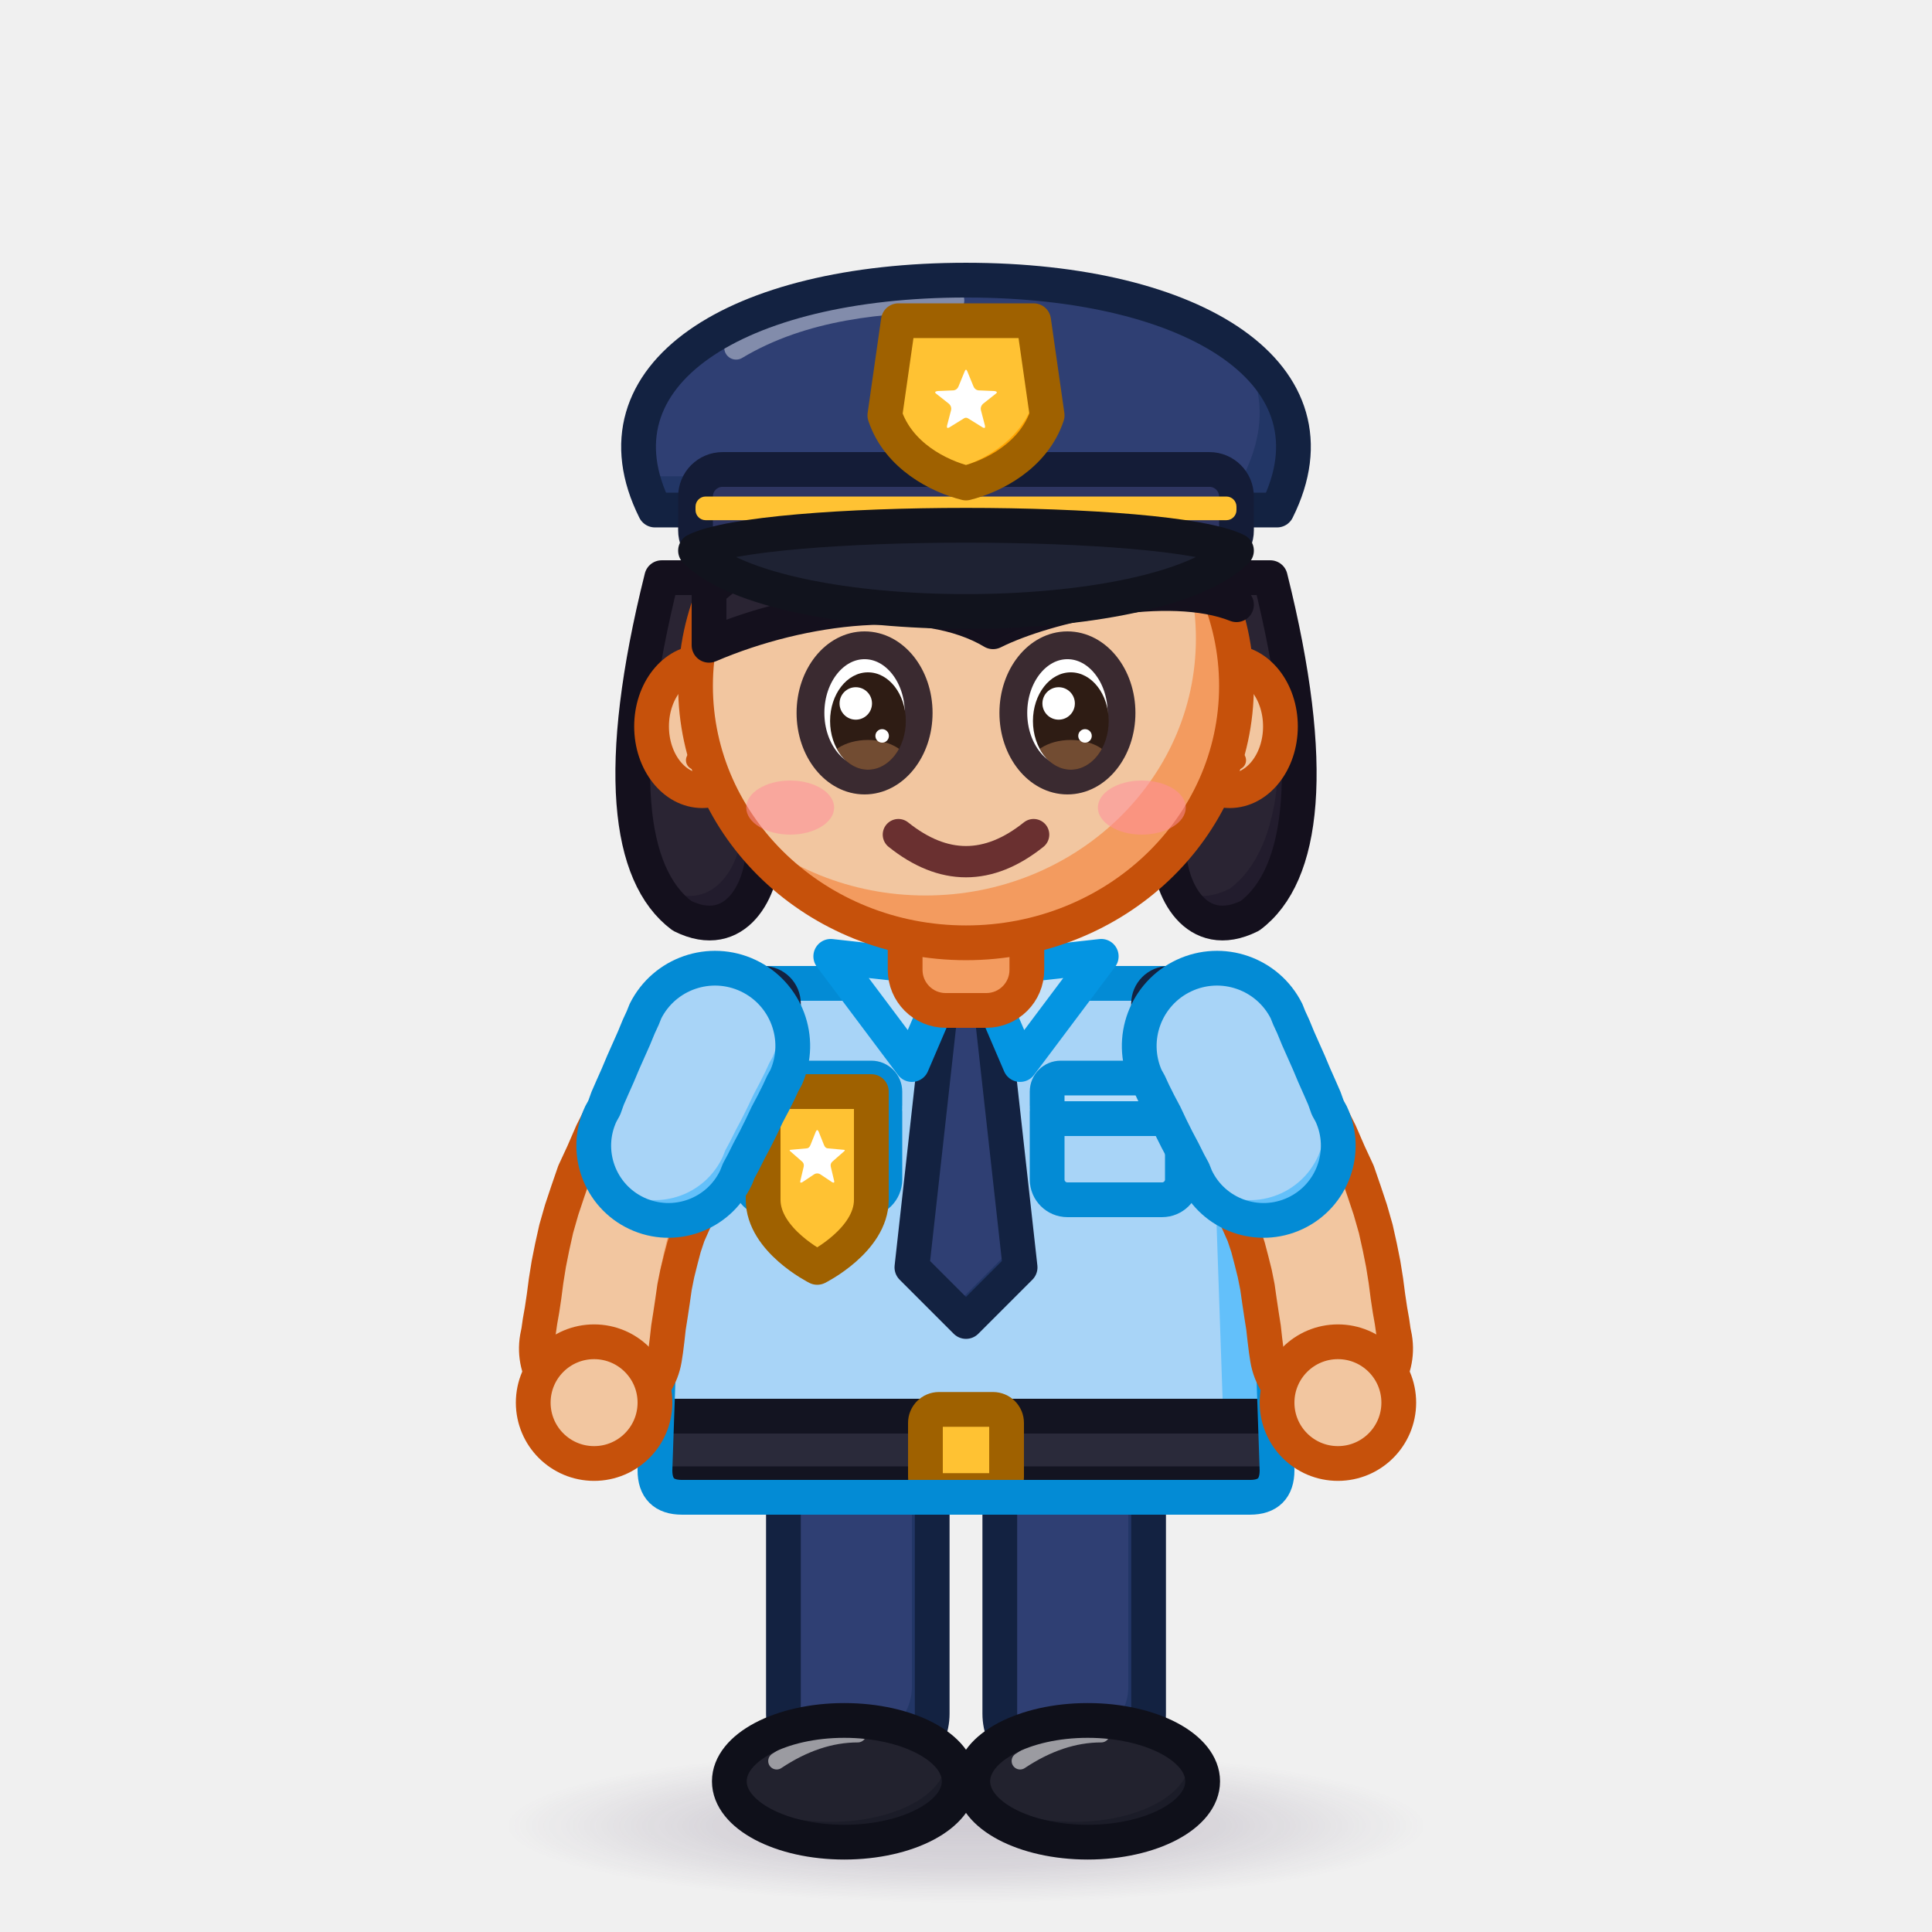
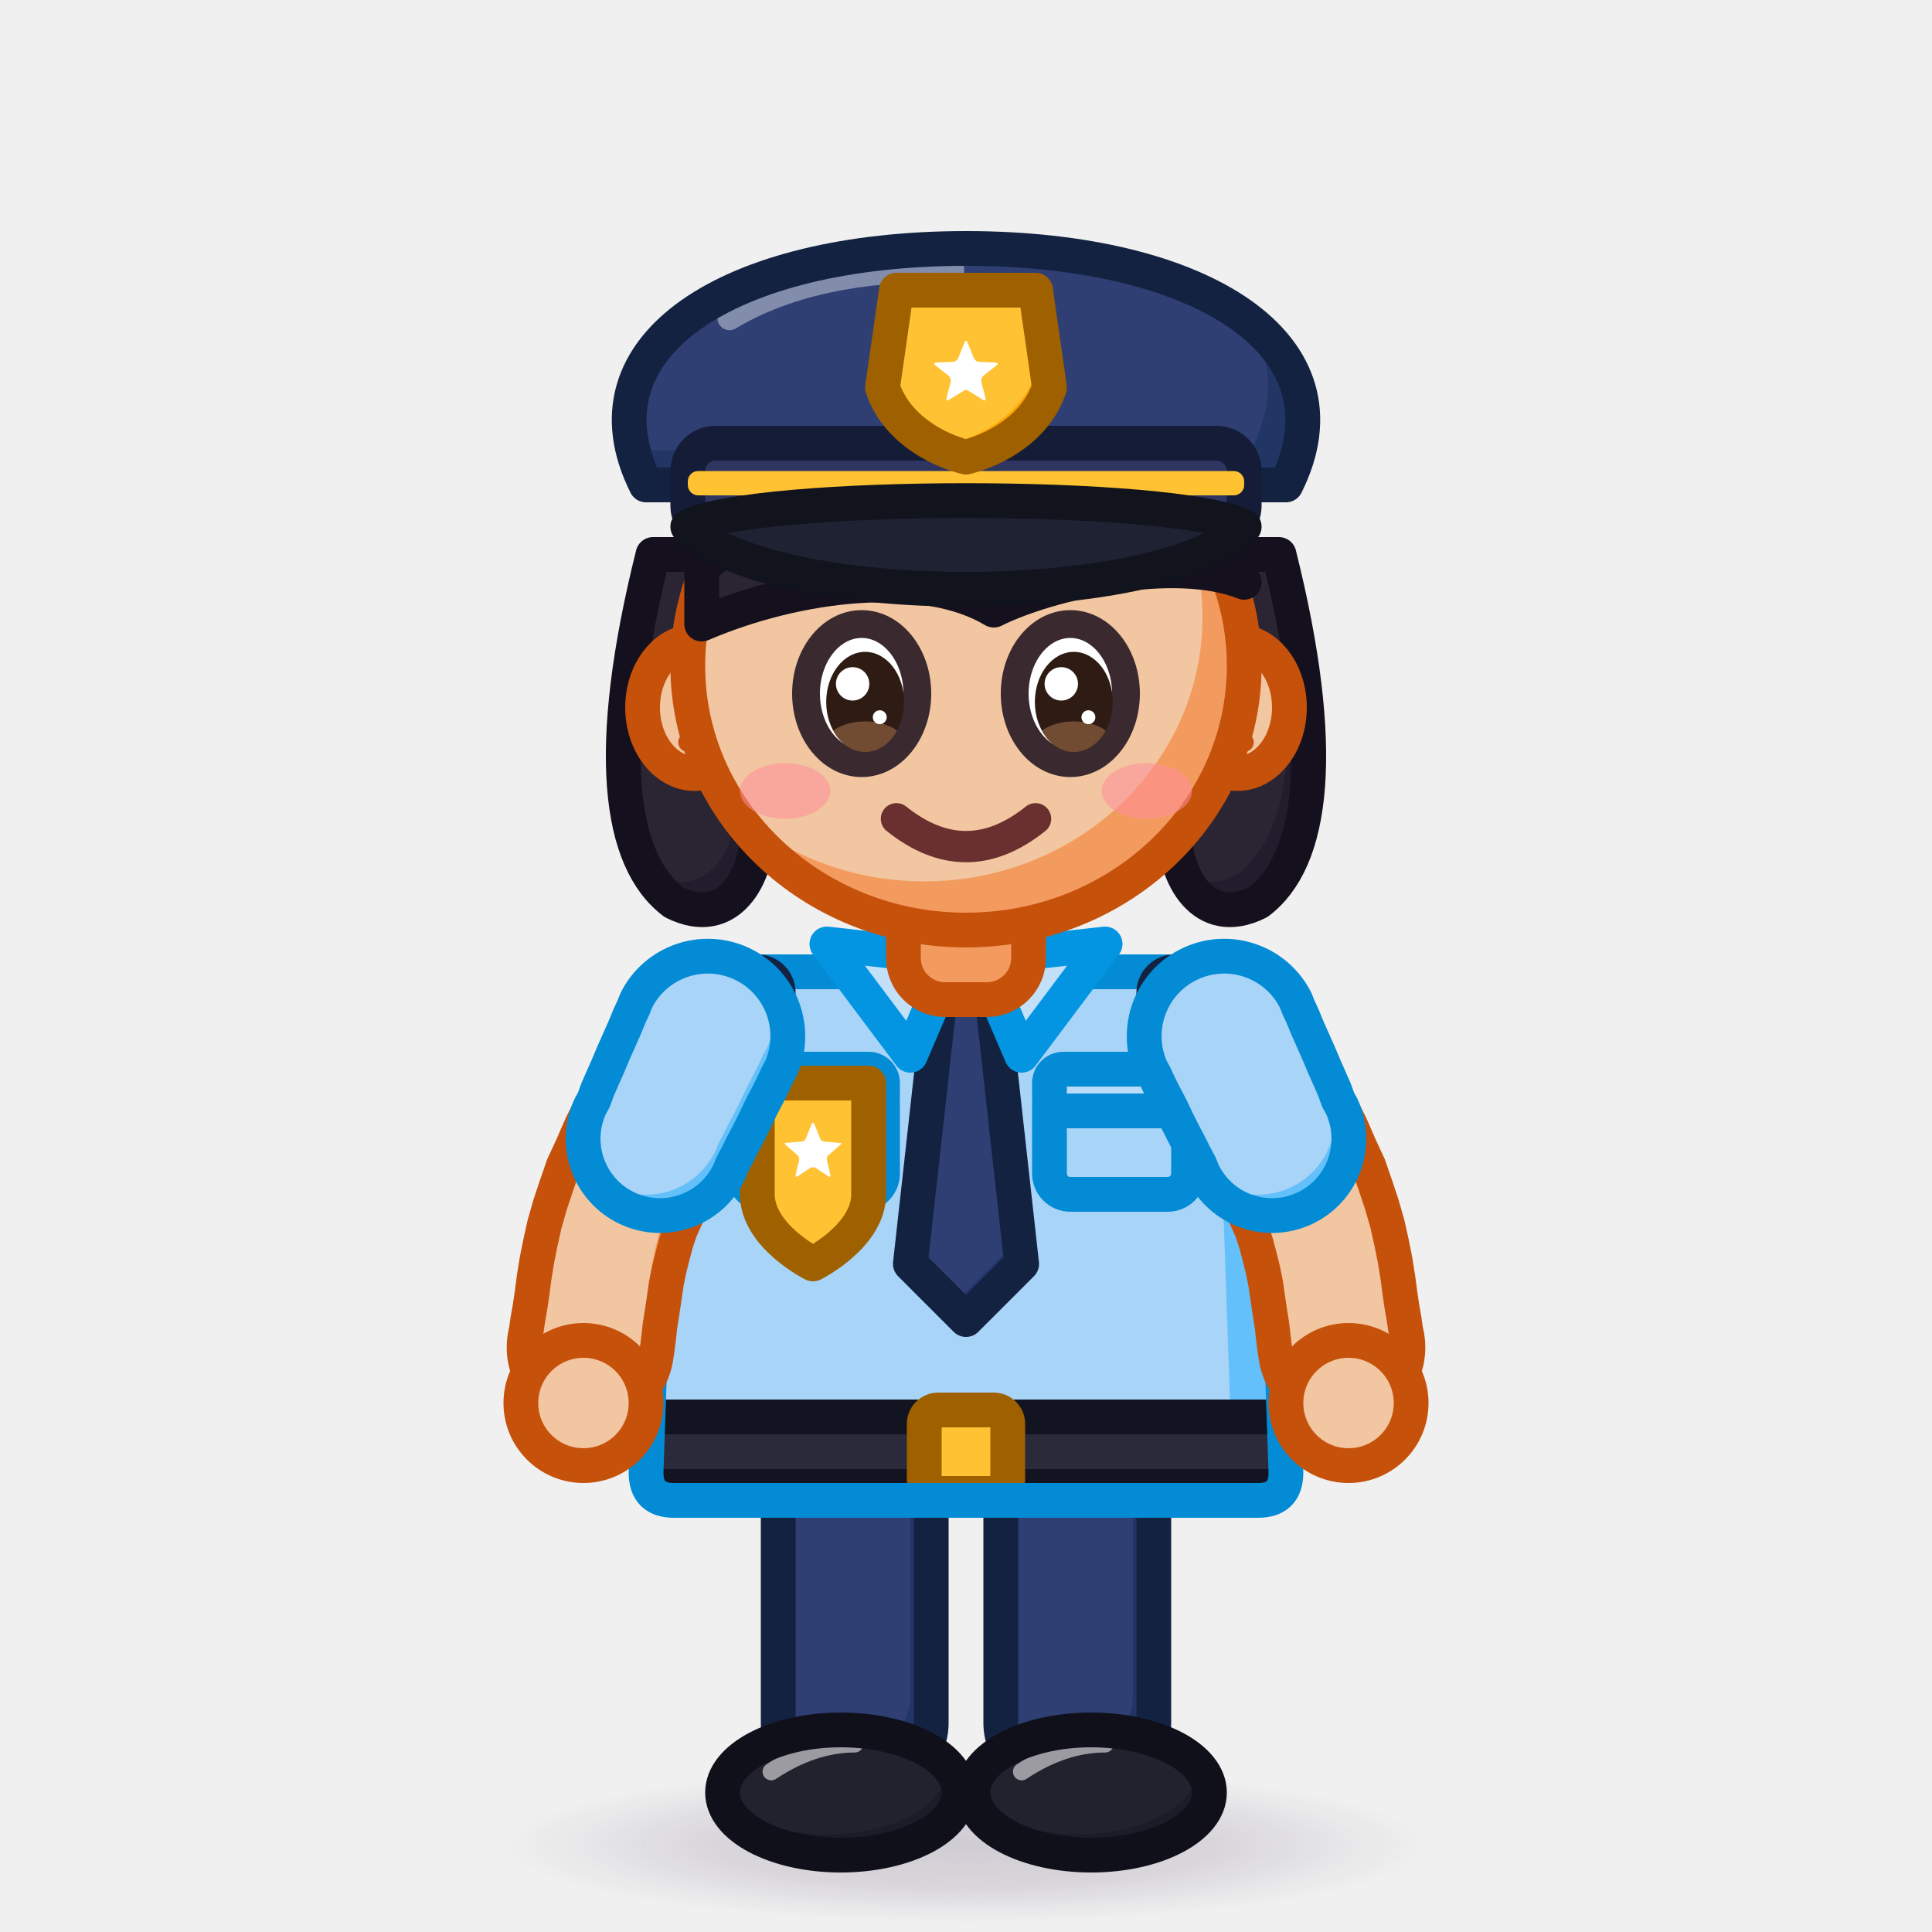
<svg xmlns="http://www.w3.org/2000/svg" viewBox="0 0 200 200" width="200" height="200">
  <defs>
    <radialGradient id="r0b69483dc" cx="0.5" cy="0.5" r="0.5">
      <stop offset="0" stop-color="#4B3A5E" stop-opacity="0.2" />
      <stop offset="0.55" stop-color="#4B3A5E" stop-opacity="0.14" />
      <stop offset="1" stop-color="#4B3A5E" stop-opacity="0" />
    </radialGradient>
    <clipPath id="c7ecde3742">
      <path d="M-6,-22 L6,-22 L4,-14 L8,22 L0,30 L-8,22 L-4,-14 Z" />
    </clipPath>
    <clipPath id="c949548d43">
      <path d="M-45,-80 C-52,-52 -50,-36 -42,-30 C-34,-26 -30,-34 -30,-40 L30,-40 C30,-34 34,-26 42,-30 C50,-36 52,-52 45,-80 Z" />
    </clipPath>
    <clipPath id="c5151c0440">
      <path d="M-46,-90 C-56,-110 -34,-124 0,-124 C34,-124 56,-110 46,-90 Z" />
    </clipPath>
    <clipPath id="c95126bd53">
      <path d="M-10,-118 L10,-118 L12,-104 C10,-98 4,-95 0,-94 C-4,-95 -10,-98 -12,-104 Z" />
    </clipPath>
    <clipPath id="c18f2fe5ba">
      <path d="M-19,50 H-13 A8,8 0 0 1 -5,58 V88 A8,8 0 0 1 -13,96 H-19 A8,8 0 0 1 -27,88 V58 A8,8 0 0 1 -19,50Z" />
    </clipPath>
    <clipPath id="c93d774716">
      <path d="M-35,98 A17,9 0 1 0 -1,98 A17,9 0 1 0 -35,98Z" />
    </clipPath>
    <clipPath id="c028cbb220">
      <path d="M13,50 H19 A8,8 0 0 1 27,58 V88 A8,8 0 0 1 19,96 H13 A8,8 0 0 1 5,88 V58 A8,8 0 0 1 13,50Z" />
    </clipPath>
    <clipPath id="c8ac0e8b9c">
      <path d="M1,98 A17,9 0 1 0 35,98 A17,9 0 1 0 1,98Z" />
    </clipPath>
    <clipPath id="cde1c5d220">
      <path d="M-34,-20 C-40,-20 -44,-14 -44,-6 L-46,52 Q-46,56 -42,56 L42,56 Q46,56 46,52 L44,-6 C44,-14 40,-20 34,-20 Z" />
    </clipPath>
    <clipPath id="cf398c4771">
      <path d="M-46.9,-14.6 L-47.6,-13.2 L-48.5,-11.4 L-49.7,-9.1 L-51,-6.6 L-52.4,-3.8 L-53.8,-0.9 L-55.3,2.1 L-56.6,5.1 L-57.9,7.9 L-58.9,10.8 L-59.8,13.5 L-60.6,16.3 L-61.2,19 L-61.7,21.5 L-62.1,24 L-62.4,26.3 L-62.7,28.3 L-63,30 L-63.2,31.4 L-63.4,32.4 A9.5,9.5 0 0 0 -44.6,35.6 L-44.6,35.6 L-44.4,34.3 L-44.2,32.7 L-44,30.9 L-43.7,29 L-43.4,27 L-43.1,24.9 L-42.7,22.9 L-42.2,20.9 L-41.7,19 L-41.1,17.2 L-40.3,15.4 L-39.2,13.1 L-38,10.6 L-36.6,7.9 L-35.1,5.3 L-33.7,2.7 L-32.3,0.3 L-31,-2 L-29.9,-3.9 L-29.1,-5.4 A10,10 0 0 0 -46.9,-14.6Z" />
    </clipPath>
    <clipPath id="c660fe65d3">
      <path d="M-47.4,-15.9 L-47.8,-14.9 L-48.4,-13.6 L-49.1,-11.9 L-49.9,-10.1 L-50.7,-8.3 L-51.5,-6.4 L-52.3,-4.6 L-53,-3 L-53.5,-1.6 L-54,-0.7 A11,11 0 0 0 -34,8.7 L-34,8.7 L-33.6,7.7 L-32.9,6.4 L-32.1,4.8 L-31.2,3.1 L-30.3,1.3 L-29.4,-0.6 L-28.5,-2.3 L-27.7,-3.9 L-27.1,-5.2 L-26.6,-6.1 A11.5,11.5 0 0 0 -47.4,-15.9Z" />
    </clipPath>
    <clipPath id="c50cae9e7e">
      <path d="M29.1,-5.4 L29.9,-3.9 L31,-2 L32.3,0.3 L33.7,2.7 L35.1,5.3 L36.6,7.9 L38,10.6 L39.2,13.1 L40.3,15.4 L41.1,17.2 L41.7,19 L42.2,20.9 L42.7,22.9 L43.1,24.9 L43.4,27 L43.7,29 L44,30.9 L44.2,32.7 L44.4,34.3 L44.6,35.6 A9.5,9.5 0 0 0 63.4,32.4 L63.4,32.4 L63.2,31.4 L63,30 L62.7,28.3 L62.4,26.3 L62.1,24 L61.7,21.5 L61.2,19 L60.6,16.3 L59.8,13.5 L58.9,10.8 L57.9,7.9 L56.6,5.1 L55.3,2.1 L53.8,-0.9 L52.4,-3.8 L51,-6.6 L49.7,-9.1 L48.5,-11.4 L47.6,-13.2 L46.9,-14.6 A10,10 0 0 0 29.1,-5.4Z" />
    </clipPath>
    <clipPath id="cfa7c43959">
      <path d="M26.6,-6.1 L27.1,-5.2 L27.7,-3.9 L28.5,-2.3 L29.4,-0.6 L30.3,1.3 L31.2,3.1 L32.1,4.8 L32.9,6.4 L33.6,7.7 L34,8.7 A11,11 0 0 0 54,-0.7 L54,-0.7 L53.5,-1.6 L53,-3 L52.3,-4.6 L51.5,-6.4 L50.7,-8.3 L49.9,-10.1 L49.1,-11.9 L48.4,-13.6 L47.8,-14.9 L47.4,-15.9 A11.5,11.5 0 0 0 26.6,-6.1Z" />
    </clipPath>
    <clipPath id="cd0d984127">
      <path d="M-40,-64 A40,38 0 1 0 40,-64 A40,38 0 1 0 -40,-64Z" />
    </clipPath>
    <clipPath id="c0883d3759">
      <path d="M-20.1,-58.8 A5.6,7.2 0 1 0 -8.9,-58.8 A5.6,7.2 0 1 0 -20.1,-58.8Z" />
    </clipPath>
    <clipPath id="c22f8aee1b">
      <path d="M9.9,-58.8 A5.6,7.2 0 1 0 21.1,-58.8 A5.6,7.2 0 1 0 9.9,-58.8Z" />
    </clipPath>
  </defs>
-   <ellipse cx="100" cy="189" rx="48" ry="8" fill="url(#r0b69483dc)" />
-   <g transform="translate(100 115.8) scale(0.7)">
+   <ellipse cx="100" cy="191" rx="48" ry="8" fill="url(#r0b69483dc)" />
+   <g transform="translate(100 115) scale(0.72)">
    <path d="M-45,-80 C-52,-52 -50,-36 -42,-30 C-34,-26 -30,-34 -30,-40 L30,-40 C30,-34 34,-26 42,-30 C50,-36 52,-52 45,-80 Z" fill="#221C2D" />
    <g clip-path="url(#c949548d43)">
      <path d="M-45,-80 C-52,-52 -50,-36 -42,-30 C-34,-26 -30,-34 -30,-40 L30,-40 C30,-34 34,-26 42,-30 C50,-36 52,-52 45,-80 Z" fill="#2A2433" transform="translate(-3 -4)" />
    </g>
-     <path d="M-45,-80 C-52,-52 -50,-36 -42,-30 C-34,-26 -30,-34 -30,-40 L30,-40 C30,-34 34,-26 42,-30 C50,-36 52,-52 45,-80 Z" fill="none" stroke="#14101D" stroke-width="5.14" stroke-linejoin="round" />
+     <path d="M-45,-80 C-52,-52 -50,-36 -42,-30 C-34,-26 -30,-34 -30,-40 L30,-40 C30,-34 34,-26 42,-30 C50,-36 52,-52 45,-80 Z" fill="none" stroke="#14101D" stroke-width="5" stroke-linejoin="round" />
    <path d="M-19,50 H-13 A8,8 0 0 1 -5,58 V88 A8,8 0 0 1 -13,96 H-19 A8,8 0 0 1 -27,88 V58 A8,8 0 0 1 -19,50Z" fill="#223666" />
    <g clip-path="url(#c18f2fe5ba)">
      <path d="M-19,50 H-13 A8,8 0 0 1 -5,58 V88 A8,8 0 0 1 -13,96 H-19 A8,8 0 0 1 -27,88 V58 A8,8 0 0 1 -19,50Z" fill="#2F3F73" transform="translate(-3 -4)" />
    </g>
-     <path d="M-19,50 H-13 A8,8 0 0 1 -5,58 V88 A8,8 0 0 1 -13,96 H-19 A8,8 0 0 1 -27,88 V58 A8,8 0 0 1 -19,50Z" fill="none" stroke="#132241" stroke-width="5.14" stroke-linejoin="round" />
+     <path d="M-19,50 H-13 A8,8 0 0 1 -5,58 V88 A8,8 0 0 1 -13,96 H-19 A8,8 0 0 1 -27,88 V58 A8,8 0 0 1 -19,50Z" fill="none" stroke="#132241" stroke-width="5" stroke-linejoin="round" />
    <path d="M-35,98 A17,9 0 1 0 -1,98 A17,9 0 1 0 -35,98Z" fill="#1B1C28" />
    <g clip-path="url(#c93d774716)">
      <path d="M-35,98 A17,9 0 1 0 -1,98 A17,9 0 1 0 -35,98Z" fill="#22222E" transform="translate(-2 -3)" />
    </g>
    <path d="M-28,95 Q-22,91 -16,91" fill="none" stroke="#FFFFFF" stroke-width="2.5" stroke-linecap="round" stroke-linejoin="round" opacity="0.55" />
-     <path d="M-35,98 A17,9 0 1 0 -1,98 A17,9 0 1 0 -35,98Z" fill="none" stroke="#0F101A" stroke-width="5.14" stroke-linejoin="round" />
+     <path d="M-35,98 A17,9 0 1 0 -1,98 A17,9 0 1 0 -35,98Z" fill="none" stroke="#0F101A" stroke-width="5" stroke-linejoin="round" />
    <path d="M13,50 H19 A8,8 0 0 1 27,58 V88 A8,8 0 0 1 19,96 H13 A8,8 0 0 1 5,88 V58 A8,8 0 0 1 13,50Z" fill="#223666" />
    <g clip-path="url(#c028cbb220)">
      <path d="M13,50 H19 A8,8 0 0 1 27,58 V88 A8,8 0 0 1 19,96 H13 A8,8 0 0 1 5,88 V58 A8,8 0 0 1 13,50Z" fill="#2F3F73" transform="translate(-3 -4)" />
    </g>
-     <path d="M13,50 H19 A8,8 0 0 1 27,58 V88 A8,8 0 0 1 19,96 H13 A8,8 0 0 1 5,88 V58 A8,8 0 0 1 13,50Z" fill="none" stroke="#132241" stroke-width="5.14" stroke-linejoin="round" />
+     <path d="M13,50 H19 A8,8 0 0 1 27,58 V88 A8,8 0 0 1 19,96 H13 A8,8 0 0 1 5,88 V58 A8,8 0 0 1 13,50Z" fill="none" stroke="#132241" stroke-width="5" stroke-linejoin="round" />
    <path d="M1,98 A17,9 0 1 0 35,98 A17,9 0 1 0 1,98Z" fill="#1B1C28" />
    <g clip-path="url(#c8ac0e8b9c)">
      <path d="M1,98 A17,9 0 1 0 35,98 A17,9 0 1 0 1,98Z" fill="#22222E" transform="translate(-2 -3)" />
    </g>
    <path d="M8,95 Q14,91 20,91" fill="none" stroke="#FFFFFF" stroke-width="2.5" stroke-linecap="round" stroke-linejoin="round" opacity="0.55" />
-     <path d="M1,98 A17,9 0 1 0 35,98 A17,9 0 1 0 1,98Z" fill="none" stroke="#0F101A" stroke-width="5.14" stroke-linejoin="round" />
+     <path d="M1,98 A17,9 0 1 0 35,98 A17,9 0 1 0 1,98Z" fill="none" stroke="#0F101A" stroke-width="5" stroke-linejoin="round" />
    <path d="M-34,-20 C-40,-20 -44,-14 -44,-6 L-46,52 Q-46,56 -42,56 L42,56 Q46,56 46,52 L44,-6 C44,-14 40,-20 34,-20 Z" fill="#63C0FA" />
    <g clip-path="url(#cde1c5d220)">
      <path d="M-34,-20 C-40,-20 -44,-14 -44,-6 L-46,52 Q-46,56 -42,56 L42,56 Q46,56 46,52 L44,-6 C44,-14 40,-20 34,-20 Z" fill="#A8D4F7" transform="translate(-8 -9)" />
    </g>
    <g clip-path="url(#cde1c5d220)">
      <path d="M-29,-4 H-15 A3,3 0 0 1 -12,-1 V9 A3,3 0 0 1 -15,12 H-29 A3,3 0 0 1 -32,9 V-1 A3,3 0 0 1 -29,-4Z" fill="#A8D4F7" />
-       <path d="M-29,-4 H-15 A3,3 0 0 1 -12,-1 V9 A3,3 0 0 1 -15,12 H-29 A3,3 0 0 1 -32,9 V-1 A3,3 0 0 1 -29,-4Z" fill="none" stroke="#038BD5" stroke-width="5.14" stroke-linejoin="round" />
+       <path d="M-29,-4 H-15 A3,3 0 0 1 -12,-1 V9 A3,3 0 0 1 -15,12 H-29 A3,3 0 0 1 -32,9 V-1 A3,3 0 0 1 -29,-4Z" fill="none" stroke="#038BD5" stroke-width="5" stroke-linejoin="round" />
      <path d="M-30,-6 H-14 A2,2 0 0 1 -12,-4 V-2 A2,2 0 0 1 -14,0 H-30 A2,2 0 0 1 -32,-2 V-4 A2,2 0 0 1 -30,-6Z" fill="#B9DDF9" />
-       <path d="M-30,-6 H-14 A2,2 0 0 1 -12,-4 V-2 A2,2 0 0 1 -14,0 H-30 A2,2 0 0 1 -32,-2 V-4 A2,2 0 0 1 -30,-6Z" fill="none" stroke="#038BD5" stroke-width="5.14" stroke-linejoin="round" />
+       <path d="M-30,-6 H-14 A2,2 0 0 1 -12,-4 V-2 A2,2 0 0 1 -14,0 H-30 A2,2 0 0 1 -32,-2 V-4 A2,2 0 0 1 -30,-6Z" fill="none" stroke="#038BD5" stroke-width="5" stroke-linejoin="round" />
      <path d="M15,-4 H29 A3,3 0 0 1 32,-1 V9 A3,3 0 0 1 29,12 H15 A3,3 0 0 1 12,9 V-1 A3,3 0 0 1 15,-4Z" fill="#A8D4F7" />
-       <path d="M15,-4 H29 A3,3 0 0 1 32,-1 V9 A3,3 0 0 1 29,12 H15 A3,3 0 0 1 12,9 V-1 A3,3 0 0 1 15,-4Z" fill="none" stroke="#038BD5" stroke-width="5.14" stroke-linejoin="round" />
+       <path d="M15,-4 H29 A3,3 0 0 1 32,-1 V9 A3,3 0 0 1 29,12 H15 A3,3 0 0 1 12,9 V-1 A3,3 0 0 1 15,-4Z" fill="none" stroke="#038BD5" stroke-width="5" stroke-linejoin="round" />
      <path d="M14,-6 H30 A2,2 0 0 1 32,-4 V-2 A2,2 0 0 1 30,0 H14 A2,2 0 0 1 12,-2 V-4 A2,2 0 0 1 14,-6Z" fill="#B9DDF9" />
-       <path d="M14,-6 H30 A2,2 0 0 1 32,-4 V-2 A2,2 0 0 1 30,0 H14 A2,2 0 0 1 12,-2 V-4 A2,2 0 0 1 14,-6Z" fill="none" stroke="#038BD5" stroke-width="5.14" stroke-linejoin="round" />
+       <path d="M14,-6 H30 A2,2 0 0 1 32,-4 V-2 A2,2 0 0 1 30,0 H14 A2,2 0 0 1 12,-2 V-4 A2,2 0 0 1 14,-6Z" fill="none" stroke="#038BD5" stroke-width="5" stroke-linejoin="round" />
      <path d="M-30,-4 L-14,-4 L-14,12 C-14,18 -22,22 -22,22 C-22,22 -30,18 -30,12Z" fill="#FFC233" />
-       <path d="M-30,-4 L-14,-4 L-14,12 C-14,18 -22,22 -22,22 C-22,22 -30,18 -30,12Z" fill="none" stroke="#9F6100" stroke-width="5.14" stroke-linejoin="round" />
+       <path d="M-30,-4 L-14,-4 L-14,12 C-14,18 -22,22 -22,22 C-22,22 -30,18 -30,12Z" fill="none" stroke="#9F6100" stroke-width="5" stroke-linejoin="round" />
      <path d="M-22.2,1.9 Q-22,1.5 -21.8,1.9 L-21,3.9 Q-20.8,4.4 -20.4,4.4 L-18.2,4.6 Q-17.7,4.6 -18.1,4.9 L-19.7,6.3 Q-20.1,6.6 -20,7.1 L-19.5,9.2 Q-19.4,9.6 -19.8,9.4 L-21.6,8.2 Q-22,8 -22.4,8.2 L-24.2,9.4 Q-24.6,9.6 -24.5,9.2 L-24,7.1 Q-23.9,6.6 -24.3,6.3 L-25.9,4.9 Q-26.3,4.6 -25.8,4.6 L-23.6,4.4 Q-23.2,4.4 -23,3.9Z" fill="#FFFFFF" />
      <path d="M-48,44 H48 V54 H-48Z" fill="#2A2A3A" />
-       <path d="M-48,44 H48 V54 H-48Z" fill="none" stroke="#131421" stroke-width="5.14" stroke-linejoin="round" />
+       <path d="M-48,44 H48 V54 H-48Z" fill="none" stroke="#131421" stroke-width="5" stroke-linejoin="round" />
      <path d="M-4,43 H4 A2,2 0 0 1 6,45 V53 A2,2 0 0 1 4,55 H-4 A2,2 0 0 1 -6,53 V45 A2,2 0 0 1 -4,43Z" fill="#FFC233" />
-       <path d="M-4,43 H4 A2,2 0 0 1 6,45 V53 A2,2 0 0 1 4,55 H-4 A2,2 0 0 1 -6,53 V45 A2,2 0 0 1 -4,43Z" fill="none" stroke="#9F6100" stroke-width="5.14" stroke-linejoin="round" />
+       <path d="M-4,43 H4 A2,2 0 0 1 6,45 V53 A2,2 0 0 1 4,55 H-4 A2,2 0 0 1 -6,53 V45 A2,2 0 0 1 -4,43Z" fill="none" stroke="#9F6100" stroke-width="5" stroke-linejoin="round" />
    </g>
-     <path d="M-34,-20 C-40,-20 -44,-14 -44,-6 L-46,52 Q-46,56 -42,56 L42,56 Q46,56 46,52 L44,-6 C44,-14 40,-20 34,-20 Z" fill="none" stroke="#038BD5" stroke-width="5.14" stroke-linejoin="round" />
+     <path d="M-34,-20 C-40,-20 -44,-14 -44,-6 L-46,52 Q-46,56 -42,56 L42,56 Q46,56 46,52 L44,-6 C44,-14 40,-20 34,-20 Z" fill="none" stroke="#038BD5" stroke-width="5" stroke-linejoin="round" />
    <path d="M-6,-22 L6,-22 L4,-14 L8,22 L0,30 L-8,22 L-4,-14 Z" fill="#223666" />
    <g clip-path="url(#c7ecde3742)">
      <path d="M-6,-22 L6,-22 L4,-14 L8,22 L0,30 L-8,22 L-4,-14 Z" fill="#2F3F73" transform="translate(-2 -2)" />
    </g>
-     <path d="M-6,-22 L6,-22 L4,-14 L8,22 L0,30 L-8,22 L-4,-14 Z" fill="none" stroke="#132241" stroke-width="5.14" stroke-linejoin="round" />
+     <path d="M-6,-22 L6,-22 L4,-14 L8,22 L0,30 L-8,22 L-4,-14 Z" fill="none" stroke="#132241" stroke-width="5" stroke-linejoin="round" />
    <path d="M-20,-24 L-2,-22 L-8,-8 Z" fill="#C2E1F9" />
-     <path d="M-20,-24 L-2,-22 L-8,-8 Z" fill="none" stroke="#0495E2" stroke-width="5.14" stroke-linejoin="round" />
+     <path d="M-20,-24 L-2,-22 L-8,-8 Z" fill="none" stroke="#0495E2" stroke-width="5" stroke-linejoin="round" />
    <path d="M20,-24 L2,-22 L8,-8 Z" fill="#C2E1F9" />
-     <path d="M20,-24 L2,-22 L8,-8 Z" fill="none" stroke="#0495E2" stroke-width="5.14" stroke-linejoin="round" />
+     <path d="M20,-24 L2,-22 L8,-8 Z" fill="none" stroke="#0495E2" stroke-width="5" stroke-linejoin="round" />
    <path d="M-42,-20 H-30 A3,3 0 0 1 -27,-17 V-16 A3,3 0 0 1 -30,-13 H-42 A3,3 0 0 1 -45,-16 V-17 A3,3 0 0 1 -42,-20Z" fill="#2F3F73" />
-     <path d="M-42,-20 H-30 A3,3 0 0 1 -27,-17 V-16 A3,3 0 0 1 -30,-13 H-42 A3,3 0 0 1 -45,-16 V-17 A3,3 0 0 1 -42,-20Z" fill="none" stroke="#132241" stroke-width="5.14" stroke-linejoin="round" />
+     <path d="M-42,-20 H-30 A3,3 0 0 1 -27,-17 V-16 A3,3 0 0 1 -30,-13 H-42 A3,3 0 0 1 -45,-16 V-17 A3,3 0 0 1 -42,-20Z" fill="none" stroke="#132241" stroke-width="5" stroke-linejoin="round" />
    <path d="M30,-20 H42 A3,3 0 0 1 45,-17 V-16 A3,3 0 0 1 42,-13 H30 A3,3 0 0 1 27,-16 V-17 A3,3 0 0 1 30,-20Z" fill="#2F3F73" />
-     <path d="M30,-20 H42 A3,3 0 0 1 45,-17 V-16 A3,3 0 0 1 42,-13 H30 A3,3 0 0 1 27,-16 V-17 A3,3 0 0 1 30,-20Z" fill="none" stroke="#132241" stroke-width="5.14" stroke-linejoin="round" />
+     <path d="M30,-20 H42 A3,3 0 0 1 45,-17 V-16 A3,3 0 0 1 42,-13 H30 A3,3 0 0 1 27,-16 V-17 A3,3 0 0 1 30,-20Z" fill="none" stroke="#132241" stroke-width="5" stroke-linejoin="round" />
    <path d="M-46.9,-14.6 L-47.6,-13.2 L-48.5,-11.4 L-49.7,-9.1 L-51,-6.6 L-52.4,-3.8 L-53.8,-0.9 L-55.3,2.1 L-56.6,5.1 L-57.9,7.9 L-58.9,10.8 L-59.8,13.5 L-60.6,16.3 L-61.2,19 L-61.7,21.5 L-62.1,24 L-62.4,26.3 L-62.7,28.3 L-63,30 L-63.2,31.4 L-63.4,32.4 A9.5,9.5 0 0 0 -44.6,35.6 L-44.6,35.6 L-44.4,34.3 L-44.2,32.7 L-44,30.9 L-43.7,29 L-43.4,27 L-43.1,24.9 L-42.7,22.9 L-42.2,20.9 L-41.7,19 L-41.1,17.2 L-40.3,15.4 L-39.2,13.1 L-38,10.6 L-36.6,7.9 L-35.1,5.3 L-33.7,2.7 L-32.3,0.3 L-31,-2 L-29.9,-3.9 L-29.1,-5.4 A10,10 0 0 0 -46.9,-14.6Z" fill="#F39B5F" />
    <g clip-path="url(#cf398c4771)">
      <path d="M-46.9,-14.6 L-47.6,-13.2 L-48.5,-11.4 L-49.7,-9.1 L-51,-6.6 L-52.4,-3.8 L-53.8,-0.9 L-55.3,2.1 L-56.6,5.1 L-57.9,7.9 L-58.9,10.8 L-59.8,13.5 L-60.6,16.3 L-61.2,19 L-61.7,21.5 L-62.1,24 L-62.4,26.3 L-62.7,28.3 L-63,30 L-63.2,31.4 L-63.4,32.4 A9.5,9.5 0 0 0 -44.6,35.6 L-44.6,35.6 L-44.4,34.3 L-44.2,32.7 L-44,30.9 L-43.7,29 L-43.4,27 L-43.1,24.9 L-42.7,22.9 L-42.2,20.9 L-41.7,19 L-41.1,17.2 L-40.3,15.4 L-39.2,13.1 L-38,10.6 L-36.6,7.9 L-35.1,5.3 L-33.7,2.7 L-32.3,0.3 L-31,-2 L-29.9,-3.9 L-29.1,-5.4 A10,10 0 0 0 -46.9,-14.6Z" fill="#F2C6A0" transform="translate(-2 -3)" />
    </g>
-     <path d="M-46.9,-14.6 L-47.6,-13.2 L-48.5,-11.4 L-49.7,-9.1 L-51,-6.6 L-52.4,-3.8 L-53.8,-0.9 L-55.3,2.1 L-56.6,5.1 L-57.9,7.9 L-58.9,10.8 L-59.8,13.5 L-60.6,16.3 L-61.2,19 L-61.7,21.5 L-62.1,24 L-62.4,26.3 L-62.7,28.3 L-63,30 L-63.2,31.4 L-63.4,32.4 A9.5,9.5 0 0 0 -44.6,35.6 L-44.6,35.6 L-44.4,34.3 L-44.2,32.7 L-44,30.9 L-43.7,29 L-43.4,27 L-43.1,24.9 L-42.7,22.9 L-42.2,20.9 L-41.7,19 L-41.1,17.2 L-40.3,15.4 L-39.2,13.1 L-38,10.6 L-36.6,7.9 L-35.1,5.3 L-33.7,2.7 L-32.3,0.3 L-31,-2 L-29.9,-3.9 L-29.1,-5.4 A10,10 0 0 0 -46.9,-14.6Z" fill="none" stroke="#C6510B" stroke-width="5.14" stroke-linejoin="round" />
+     <path d="M-46.9,-14.6 L-47.6,-13.2 L-48.5,-11.4 L-49.7,-9.1 L-51,-6.6 L-52.4,-3.8 L-53.8,-0.9 L-55.3,2.1 L-56.6,5.1 L-57.9,7.9 L-58.9,10.8 L-59.8,13.5 L-60.6,16.3 L-61.2,19 L-61.7,21.5 L-62.1,24 L-62.4,26.3 L-62.7,28.3 L-63,30 L-63.2,31.4 L-63.4,32.4 A9.5,9.5 0 0 0 -44.6,35.6 L-44.6,35.6 L-44.4,34.3 L-44.2,32.7 L-44,30.9 L-43.7,29 L-43.4,27 L-43.1,24.9 L-42.7,22.9 L-42.2,20.9 L-41.7,19 L-41.1,17.2 L-40.3,15.4 L-39.2,13.1 L-38,10.6 L-36.6,7.9 L-35.1,5.3 L-33.7,2.7 L-32.3,0.3 L-31,-2 L-29.9,-3.9 L-29.1,-5.4 A10,10 0 0 0 -46.9,-14.6Z" fill="none" stroke="#C6510B" stroke-width="5" stroke-linejoin="round" />
    <path d="M-47.4,-15.9 L-47.8,-14.9 L-48.4,-13.6 L-49.1,-11.9 L-49.9,-10.1 L-50.7,-8.3 L-51.5,-6.4 L-52.3,-4.6 L-53,-3 L-53.5,-1.6 L-54,-0.7 A11,11 0 0 0 -34,8.7 L-34,8.7 L-33.6,7.7 L-32.9,6.4 L-32.1,4.8 L-31.2,3.1 L-30.3,1.3 L-29.4,-0.6 L-28.5,-2.3 L-27.7,-3.9 L-27.1,-5.2 L-26.6,-6.1 A11.5,11.5 0 0 0 -47.4,-15.9Z" fill="#63C0FA" />
    <g clip-path="url(#c660fe65d3)">
      <path d="M-47.4,-15.9 L-47.8,-14.9 L-48.4,-13.6 L-49.1,-11.9 L-49.9,-10.1 L-50.7,-8.3 L-51.5,-6.4 L-52.3,-4.6 L-53,-3 L-53.5,-1.6 L-54,-0.7 A11,11 0 0 0 -34,8.7 L-34,8.7 L-33.6,7.7 L-32.9,6.4 L-32.1,4.8 L-31.2,3.1 L-30.3,1.3 L-29.4,-0.6 L-28.5,-2.3 L-27.7,-3.9 L-27.1,-5.2 L-26.6,-6.1 A11.5,11.5 0 0 0 -47.4,-15.9Z" fill="#A8D4F7" transform="translate(-2 -3)" />
    </g>
-     <path d="M-47.4,-15.9 L-47.8,-14.9 L-48.4,-13.6 L-49.1,-11.9 L-49.9,-10.1 L-50.7,-8.3 L-51.5,-6.4 L-52.3,-4.6 L-53,-3 L-53.5,-1.6 L-54,-0.7 A11,11 0 0 0 -34,8.7 L-34,8.7 L-33.6,7.7 L-32.9,6.4 L-32.1,4.8 L-31.2,3.1 L-30.3,1.3 L-29.4,-0.6 L-28.5,-2.3 L-27.7,-3.9 L-27.1,-5.2 L-26.6,-6.1 A11.5,11.5 0 0 0 -47.4,-15.9Z" fill="none" stroke="#038BD5" stroke-width="5.14" stroke-linejoin="round" />
+     <path d="M-47.4,-15.9 L-47.8,-14.9 L-48.4,-13.6 L-49.1,-11.9 L-49.9,-10.1 L-50.7,-8.3 L-51.5,-6.4 L-52.3,-4.6 L-53,-3 L-53.5,-1.6 L-54,-0.7 A11,11 0 0 0 -34,8.7 L-34,8.7 L-33.6,7.7 L-32.9,6.4 L-32.1,4.8 L-31.2,3.1 L-30.3,1.3 L-29.4,-0.6 L-28.5,-2.3 L-27.7,-3.9 L-27.1,-5.2 L-26.6,-6.1 A11.5,11.5 0 0 0 -47.4,-15.9Z" fill="none" stroke="#038BD5" stroke-width="5" stroke-linejoin="round" />
    <path d="M-64,42 A9,9 0 1 0 -46,42 A9,9 0 1 0 -64,42Z" fill="#F2C6A0" />
-     <path d="M-64,42 A9,9 0 1 0 -46,42 A9,9 0 1 0 -64,42Z" fill="none" stroke="#C6510B" stroke-width="5.14" stroke-linejoin="round" />
+     <path d="M-64,42 A9,9 0 1 0 -46,42 A9,9 0 1 0 -64,42Z" fill="none" stroke="#C6510B" stroke-width="5" stroke-linejoin="round" />
    <path d="M29.1,-5.4 L29.9,-3.9 L31,-2 L32.3,0.3 L33.7,2.7 L35.1,5.3 L36.6,7.9 L38,10.6 L39.2,13.1 L40.3,15.4 L41.1,17.2 L41.7,19 L42.2,20.9 L42.7,22.9 L43.1,24.9 L43.4,27 L43.7,29 L44,30.9 L44.2,32.7 L44.4,34.3 L44.6,35.6 A9.5,9.5 0 0 0 63.4,32.4 L63.4,32.4 L63.2,31.4 L63,30 L62.7,28.3 L62.4,26.3 L62.1,24 L61.7,21.5 L61.2,19 L60.6,16.3 L59.8,13.5 L58.9,10.8 L57.9,7.9 L56.6,5.1 L55.3,2.1 L53.8,-0.9 L52.4,-3.8 L51,-6.6 L49.7,-9.1 L48.5,-11.4 L47.6,-13.2 L46.9,-14.6 A10,10 0 0 0 29.1,-5.4Z" fill="#F39B5F" />
    <g clip-path="url(#c50cae9e7e)">
      <path d="M29.1,-5.4 L29.9,-3.9 L31,-2 L32.3,0.3 L33.7,2.7 L35.1,5.3 L36.6,7.9 L38,10.6 L39.2,13.1 L40.3,15.4 L41.1,17.2 L41.7,19 L42.2,20.9 L42.7,22.9 L43.1,24.9 L43.4,27 L43.7,29 L44,30.9 L44.2,32.7 L44.4,34.3 L44.6,35.6 A9.5,9.5 0 0 0 63.4,32.4 L63.4,32.4 L63.2,31.4 L63,30 L62.7,28.3 L62.4,26.3 L62.1,24 L61.7,21.5 L61.2,19 L60.6,16.3 L59.8,13.5 L58.9,10.8 L57.9,7.9 L56.6,5.1 L55.3,2.1 L53.8,-0.9 L52.4,-3.8 L51,-6.6 L49.7,-9.1 L48.5,-11.4 L47.6,-13.2 L46.9,-14.6 A10,10 0 0 0 29.1,-5.4Z" fill="#F2C6A0" transform="translate(-2 -3)" />
    </g>
-     <path d="M29.1,-5.4 L29.9,-3.9 L31,-2 L32.3,0.3 L33.7,2.7 L35.1,5.3 L36.6,7.9 L38,10.6 L39.2,13.1 L40.3,15.4 L41.1,17.2 L41.7,19 L42.2,20.9 L42.7,22.9 L43.1,24.9 L43.4,27 L43.7,29 L44,30.9 L44.2,32.7 L44.4,34.3 L44.6,35.6 A9.5,9.5 0 0 0 63.4,32.4 L63.4,32.4 L63.2,31.4 L63,30 L62.7,28.3 L62.4,26.3 L62.1,24 L61.7,21.5 L61.2,19 L60.6,16.3 L59.8,13.5 L58.9,10.8 L57.9,7.9 L56.6,5.1 L55.3,2.1 L53.8,-0.9 L52.4,-3.8 L51,-6.6 L49.7,-9.1 L48.5,-11.4 L47.6,-13.2 L46.9,-14.6 A10,10 0 0 0 29.1,-5.4Z" fill="none" stroke="#C6510B" stroke-width="5.14" stroke-linejoin="round" />
+     <path d="M29.1,-5.4 L29.9,-3.9 L31,-2 L32.3,0.3 L33.7,2.7 L35.1,5.3 L36.6,7.9 L38,10.6 L39.2,13.1 L40.3,15.4 L41.1,17.2 L41.7,19 L42.2,20.9 L42.7,22.9 L43.1,24.9 L43.4,27 L43.7,29 L44,30.9 L44.2,32.7 L44.4,34.3 L44.6,35.6 A9.5,9.5 0 0 0 63.4,32.4 L63.4,32.4 L63.2,31.4 L63,30 L62.7,28.3 L62.4,26.3 L62.1,24 L61.7,21.5 L61.2,19 L60.6,16.3 L59.8,13.5 L58.9,10.8 L57.9,7.9 L56.6,5.1 L55.3,2.1 L53.8,-0.9 L52.4,-3.8 L51,-6.6 L49.7,-9.1 L48.5,-11.4 L47.6,-13.2 L46.9,-14.6 A10,10 0 0 0 29.1,-5.4Z" fill="none" stroke="#C6510B" stroke-width="5" stroke-linejoin="round" />
    <path d="M26.6,-6.1 L27.1,-5.2 L27.7,-3.9 L28.5,-2.3 L29.4,-0.6 L30.3,1.3 L31.2,3.1 L32.1,4.8 L32.9,6.4 L33.6,7.7 L34,8.7 A11,11 0 0 0 54,-0.7 L54,-0.7 L53.5,-1.6 L53,-3 L52.3,-4.6 L51.5,-6.4 L50.7,-8.3 L49.9,-10.1 L49.1,-11.9 L48.4,-13.6 L47.8,-14.9 L47.4,-15.9 A11.5,11.5 0 0 0 26.6,-6.1Z" fill="#63C0FA" />
    <g clip-path="url(#cfa7c43959)">
      <path d="M26.6,-6.1 L27.1,-5.2 L27.7,-3.9 L28.5,-2.3 L29.4,-0.6 L30.3,1.3 L31.2,3.1 L32.1,4.8 L32.9,6.4 L33.6,7.7 L34,8.7 A11,11 0 0 0 54,-0.7 L54,-0.7 L53.5,-1.6 L53,-3 L52.3,-4.6 L51.5,-6.4 L50.7,-8.3 L49.9,-10.1 L49.1,-11.9 L48.4,-13.6 L47.8,-14.9 L47.4,-15.9 A11.5,11.5 0 0 0 26.6,-6.1Z" fill="#A8D4F7" transform="translate(-2 -3)" />
    </g>
-     <path d="M26.6,-6.1 L27.1,-5.2 L27.7,-3.9 L28.5,-2.3 L29.4,-0.6 L30.3,1.3 L31.2,3.1 L32.1,4.8 L32.9,6.4 L33.6,7.7 L34,8.7 A11,11 0 0 0 54,-0.7 L54,-0.7 L53.5,-1.6 L53,-3 L52.3,-4.6 L51.5,-6.4 L50.7,-8.3 L49.9,-10.1 L49.1,-11.9 L48.4,-13.6 L47.8,-14.9 L47.4,-15.9 A11.5,11.5 0 0 0 26.6,-6.1Z" fill="none" stroke="#038BD5" stroke-width="5.14" stroke-linejoin="round" />
+     <path d="M26.6,-6.1 L27.1,-5.2 L27.7,-3.9 L28.5,-2.3 L29.4,-0.6 L30.3,1.3 L31.2,3.1 L32.1,4.8 L32.9,6.4 L33.6,7.7 L34,8.7 A11,11 0 0 0 54,-0.7 L54,-0.7 L53.5,-1.6 L53,-3 L52.3,-4.6 L51.5,-6.4 L50.7,-8.3 L49.9,-10.1 L49.1,-11.9 L48.4,-13.6 L47.8,-14.9 L47.4,-15.9 A11.5,11.5 0 0 0 26.6,-6.1Z" fill="none" stroke="#038BD5" stroke-width="5" stroke-linejoin="round" />
    <path d="M46,42 A9,9 0 1 0 64,42 A9,9 0 1 0 46,42Z" fill="#F2C6A0" />
-     <path d="M46,42 A9,9 0 1 0 64,42 A9,9 0 1 0 46,42Z" fill="none" stroke="#C6510B" stroke-width="5.14" stroke-linejoin="round" />
+     <path d="M46,42 A9,9 0 1 0 64,42 A9,9 0 1 0 46,42Z" fill="none" stroke="#C6510B" stroke-width="5" stroke-linejoin="round" />
    <path d="M-3,-32 H3 A6,6 0 0 1 9,-26 V-22 A6,6 0 0 1 3,-16 H-3 A6,6 0 0 1 -9,-22 V-26 A6,6 0 0 1 -3,-32Z" fill="#F39B5F" />
-     <path d="M-3,-32 H3 A6,6 0 0 1 9,-26 V-22 A6,6 0 0 1 3,-16 H-3 A6,6 0 0 1 -9,-22 V-26 A6,6 0 0 1 -3,-32Z" fill="none" stroke="#C6510B" stroke-width="5.14" stroke-linejoin="round" />
+     <path d="M-3,-32 H3 A6,6 0 0 1 9,-26 V-22 A6,6 0 0 1 3,-16 H-3 A6,6 0 0 1 -9,-22 V-26 A6,6 0 0 1 -3,-32Z" fill="none" stroke="#C6510B" stroke-width="5" stroke-linejoin="round" />
    <path d="M-46.5,-58 A7.5,9.5 0 1 0 -31.5,-58 A7.5,9.5 0 1 0 -46.5,-58Z" fill="#F2C6A0" />
-     <path d="M-46.5,-58 A7.5,9.5 0 1 0 -31.5,-58 A7.5,9.5 0 1 0 -46.5,-58Z" fill="none" stroke="#C6510B" stroke-width="5.14" stroke-linejoin="round" />
-     <path d="M-41,-63 Q-37,-58 -40,-53" fill="none" stroke="#C6510B" stroke-width="2.83" stroke-linecap="round" stroke-linejoin="round" />
+     <path d="M-46.5,-58 A7.5,9.5 0 1 0 -31.5,-58 A7.5,9.5 0 1 0 -46.5,-58Z" fill="none" stroke="#C6510B" stroke-width="5" stroke-linejoin="round" />
+     <path d="M-41,-63 Q-37,-58 -40,-53" fill="none" stroke="#C6510B" stroke-width="2.75" stroke-linecap="round" stroke-linejoin="round" />
    <path d="M31.5,-58 A7.5,9.5 0 1 0 46.5,-58 A7.5,9.5 0 1 0 31.5,-58Z" fill="#F2C6A0" />
-     <path d="M31.5,-58 A7.5,9.5 0 1 0 46.5,-58 A7.5,9.5 0 1 0 31.5,-58Z" fill="none" stroke="#C6510B" stroke-width="5.14" stroke-linejoin="round" />
-     <path d="M41,-63 Q37,-58 40,-53" fill="none" stroke="#C6510B" stroke-width="2.83" stroke-linecap="round" stroke-linejoin="round" />
+     <path d="M31.5,-58 A7.5,9.5 0 1 0 46.5,-58 A7.5,9.5 0 1 0 31.5,-58Z" fill="none" stroke="#C6510B" stroke-width="5" stroke-linejoin="round" />
+     <path d="M41,-63 Q37,-58 40,-53" fill="none" stroke="#C6510B" stroke-width="2.75" stroke-linecap="round" stroke-linejoin="round" />
    <path d="M-40,-64 A40,38 0 1 0 40,-64 A40,38 0 1 0 -40,-64Z" fill="#F39B5F" />
    <g clip-path="url(#cd0d984127)">
      <path d="M-40,-64 A40,38 0 1 0 40,-64 A40,38 0 1 0 -40,-64Z" fill="#F2C6A0" transform="translate(-6 -7)" />
    </g>
-     <path d="M-40,-64 A40,38 0 1 0 40,-64 A40,38 0 1 0 -40,-64Z" fill="none" stroke="#C6510B" stroke-width="5.14" stroke-linejoin="round" />
+     <path d="M-40,-64 A40,38 0 1 0 40,-64 A40,38 0 1 0 -40,-64Z" fill="none" stroke="#C6510B" stroke-width="5" stroke-linejoin="round" />
    <path d="M-23,-60 A8,10 0 1 0 -7,-60 A8,10 0 1 0 -23,-60Z" fill="#FFFFFF" />
-     <path d="M-23,-60 A8,10 0 1 0 -7,-60 A8,10 0 1 0 -23,-60Z" fill="none" stroke="#3A2A30" stroke-width="4.11" stroke-linejoin="round" />
+     <path d="M-23,-60 A8,10 0 1 0 -7,-60 A8,10 0 1 0 -23,-60Z" fill="none" stroke="#3A2A30" stroke-width="4" stroke-linejoin="round" />
    <path d="M-20.1,-58.8 A5.6,7.2 0 1 0 -8.9,-58.8 A5.6,7.2 0 1 0 -20.1,-58.8Z" fill="#2E1C14" />
    <g clip-path="url(#c0883d3759)">
      <ellipse cx="-14.5" cy="-52" rx="6.2" ry="4" fill="#83573A" opacity=".8" />
    </g>
    <circle cx="-16.3" cy="-61.4" r="2.4" fill="#FFFFFF" />
    <circle cx="-12.4" cy="-56.6" r="1" fill="#FFFFFF" />
    <path d="M7,-60 A8,10 0 1 0 23,-60 A8,10 0 1 0 7,-60Z" fill="#FFFFFF" />
-     <path d="M7,-60 A8,10 0 1 0 23,-60 A8,10 0 1 0 7,-60Z" fill="none" stroke="#3A2A30" stroke-width="4.11" stroke-linejoin="round" />
+     <path d="M7,-60 A8,10 0 1 0 23,-60 A8,10 0 1 0 7,-60Z" fill="none" stroke="#3A2A30" stroke-width="4" stroke-linejoin="round" />
    <path d="M9.9,-58.8 A5.6,7.2 0 1 0 21.1,-58.8 A5.6,7.2 0 1 0 9.9,-58.8Z" fill="#2E1C14" />
    <g clip-path="url(#c22f8aee1b)">
      <ellipse cx="15.5" cy="-52" rx="6.2" ry="4" fill="#83573A" opacity=".8" />
    </g>
    <circle cx="13.7" cy="-61.4" r="2.4" fill="#FFFFFF" />
    <circle cx="17.6" cy="-56.6" r="1" fill="#FFFFFF" />
    <ellipse cx="-26" cy="-46" rx="6.5" ry="4" fill="#FF8E9A" opacity="0.55" />
    <ellipse cx="26" cy="-46" rx="6.5" ry="4" fill="#FF8E9A" opacity="0.55" />
-     <path d="M-10,-42 Q0,-34 10,-42" fill="none" stroke="#6A3030" stroke-width="4.63" stroke-linecap="round" stroke-linejoin="round" />
+     <path d="M-10,-42 Q0,-34 10,-42" fill="none" stroke="#6A3030" stroke-width="4.5" stroke-linecap="round" stroke-linejoin="round" />
    <path d="M-38,-78 C-30,-86 -10,-90 4,-88 C20,-88 34,-84 40,-76 C30,-80 12,-76 4,-72 C-6,-78 -24,-76 -38,-70Z" fill="#2A2433" />
-     <path d="M-38,-78 C-30,-86 -10,-90 4,-88 C20,-88 34,-84 40,-76 C30,-80 12,-76 4,-72 C-6,-78 -24,-76 -38,-70Z" fill="none" stroke="#14101D" stroke-width="5.14" stroke-linejoin="round" />
+     <path d="M-38,-78 C-30,-86 -10,-90 4,-88 C20,-88 34,-84 40,-76 C30,-80 12,-76 4,-72 C-6,-78 -24,-76 -38,-70Z" fill="none" stroke="#14101D" stroke-width="5" stroke-linejoin="round" />
    <path d="M-46,-90 C-56,-110 -34,-124 0,-124 C34,-124 56,-110 46,-90 Z" fill="#223666" />
    <g clip-path="url(#c5151c0440)">
      <path d="M-46,-90 C-56,-110 -34,-124 0,-124 C34,-124 56,-110 46,-90 Z" fill="#2F3F73" transform="translate(-5 -5)" />
    </g>
    <path d="M-34,-114 C-24,-120 -12,-121 -2,-121" fill="none" stroke="#FFFFFF" stroke-width="3.5" stroke-linecap="round" stroke-linejoin="round" opacity="0.4" />
-     <path d="M-46,-90 C-56,-110 -34,-124 0,-124 C34,-124 56,-110 46,-90 Z" fill="none" stroke="#132241" stroke-width="5.14" stroke-linejoin="round" />
+     <path d="M-46,-90 C-56,-110 -34,-124 0,-124 C34,-124 56,-110 46,-90 Z" fill="none" stroke="#132241" stroke-width="5" stroke-linejoin="round" />
    <path d="M-36,-96 H36 A4,4 0 0 1 40,-92 V-87 A4,4 0 0 1 36,-83 H-36 A4,4 0 0 1 -40,-87 V-92 A4,4 0 0 1 -36,-96Z" fill="#2E3561" />
-     <path d="M-36,-96 H36 A4,4 0 0 1 40,-92 V-87 A4,4 0 0 1 36,-83 H-36 A4,4 0 0 1 -40,-87 V-92 A4,4 0 0 1 -36,-96Z" fill="none" stroke="#141C37" stroke-width="5.14" stroke-linejoin="round" />
+     <path d="M-36,-96 H36 A4,4 0 0 1 40,-92 V-87 A4,4 0 0 1 36,-83 H-36 A4,4 0 0 1 -40,-87 V-92 A4,4 0 0 1 -36,-96Z" fill="none" stroke="#141C37" stroke-width="5" stroke-linejoin="round" />
    <path d="M-38.5,-92 H38.5 A1.5,1.5 0 0 1 40,-90.5 V-90 A1.5,1.5 0 0 1 38.5,-88.5 H-38.5 A1.5,1.5 0 0 1 -40,-90 V-90.5 A1.5,1.5 0 0 1 -38.5,-92Z" fill="#FFC233" />
    <path d="M-40,-84 C-28,-72 28,-72 40,-84 C30,-89 -30,-89 -40,-84Z" fill="#1E2233" />
-     <path d="M-40,-84 C-28,-72 28,-72 40,-84 C30,-89 -30,-89 -40,-84Z" fill="none" stroke="#11131D" stroke-width="5.14" stroke-linejoin="round" />
+     <path d="M-40,-84 C-28,-72 28,-72 40,-84 C30,-89 -30,-89 -40,-84Z" fill="none" stroke="#11131D" stroke-width="5" stroke-linejoin="round" />
    <path d="M-10,-118 L10,-118 L12,-104 C10,-98 4,-95 0,-94 C-4,-95 -10,-98 -12,-104 Z" fill="#FFA402" />
    <g clip-path="url(#c95126bd53)">
      <path d="M-10,-118 L10,-118 L12,-104 C10,-98 4,-95 0,-94 C-4,-95 -10,-98 -12,-104 Z" fill="#FFC233" transform="translate(-2 -2)" />
    </g>
-     <path d="M-10,-118 L10,-118 L12,-104 C10,-98 4,-95 0,-94 C-4,-95 -10,-98 -12,-104 Z" fill="none" stroke="#9F6100" stroke-width="5.14" stroke-linejoin="round" />
+     <path d="M-10,-118 L10,-118 L12,-104 C10,-98 4,-95 0,-94 C-4,-95 -10,-98 -12,-104 Z" fill="none" stroke="#9F6100" stroke-width="5" stroke-linejoin="round" />
    <path d="M-0.2,-110.5 Q0,-111 0.2,-110.5 L1.1,-108.3 Q1.3,-107.8 1.8,-107.7 L4.2,-107.6 Q4.8,-107.5 4.4,-107.2 L2.5,-105.7 Q2.1,-105.3 2.2,-104.8 L2.8,-102.5 Q2.9,-102 2.5,-102.2 L0.4,-103.5 Q0,-103.8 -0.4,-103.5 L-2.5,-102.2 Q-2.9,-102 -2.8,-102.5 L-2.2,-104.8 Q-2.1,-105.3 -2.5,-105.7 L-4.4,-107.2 Q-4.8,-107.5 -4.2,-107.6 L-1.8,-107.7 Q-1.3,-107.8 -1.1,-108.3Z" fill="#FFFFFF" />
  </g>
</svg>
